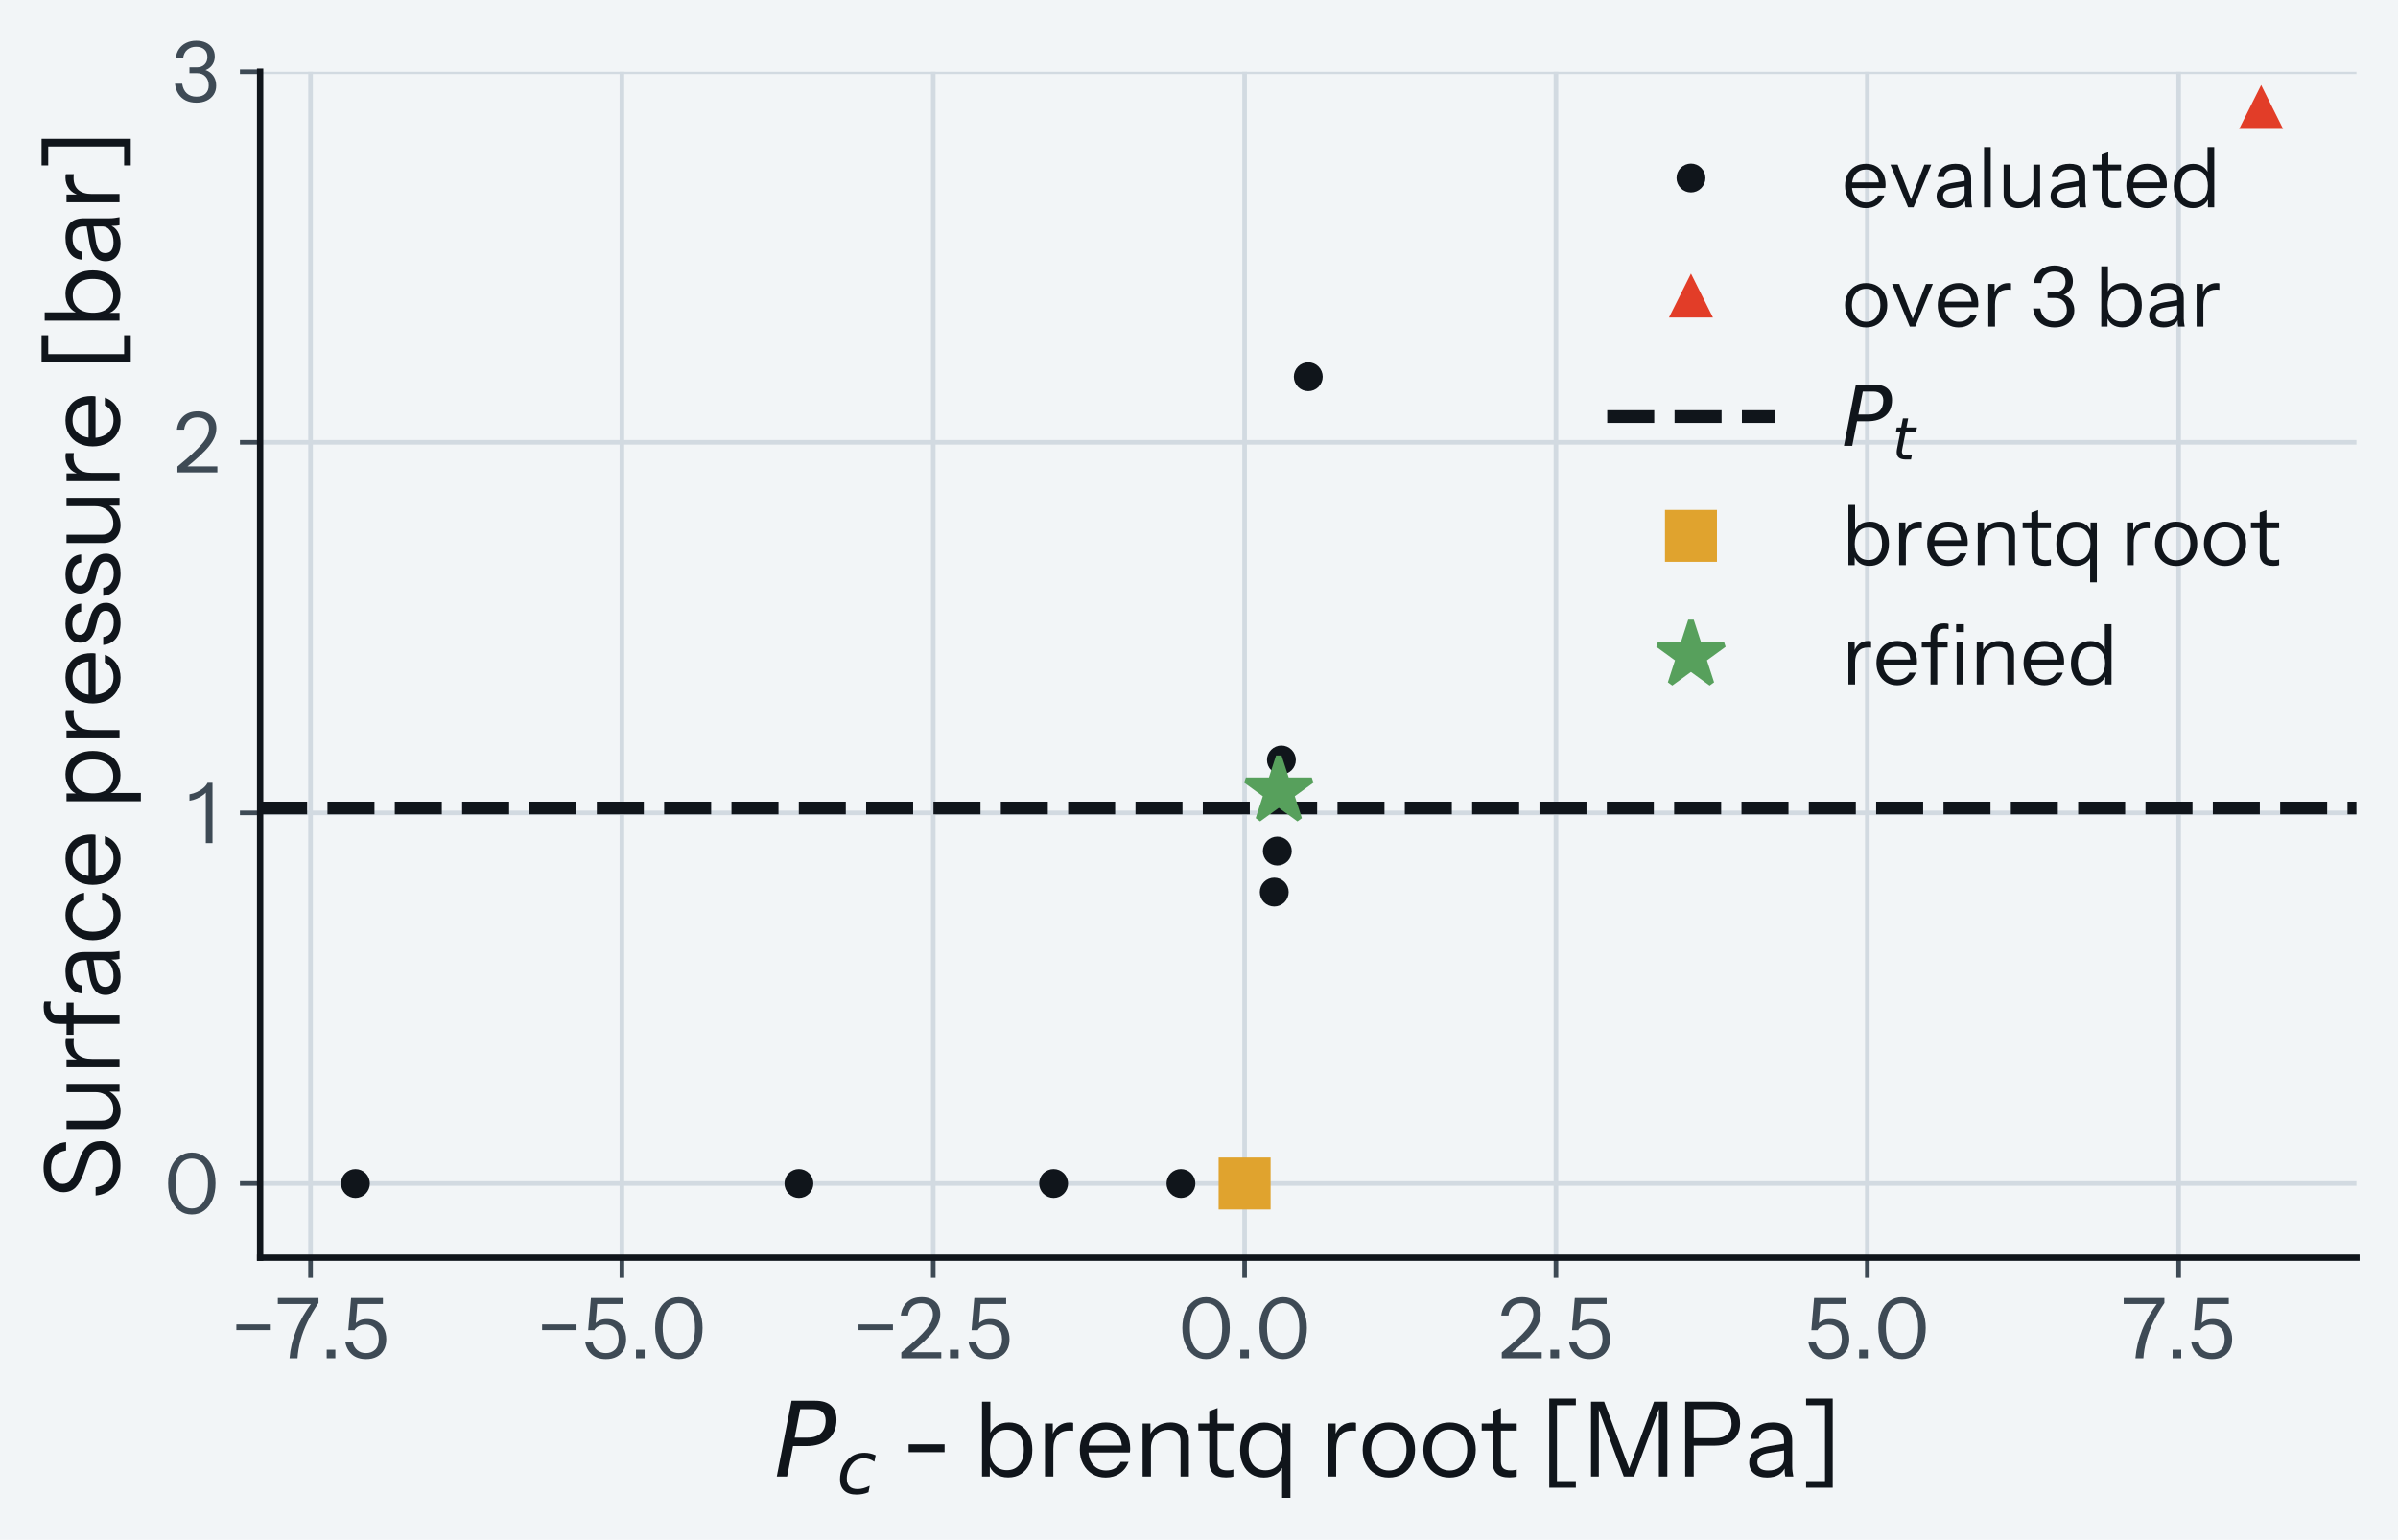
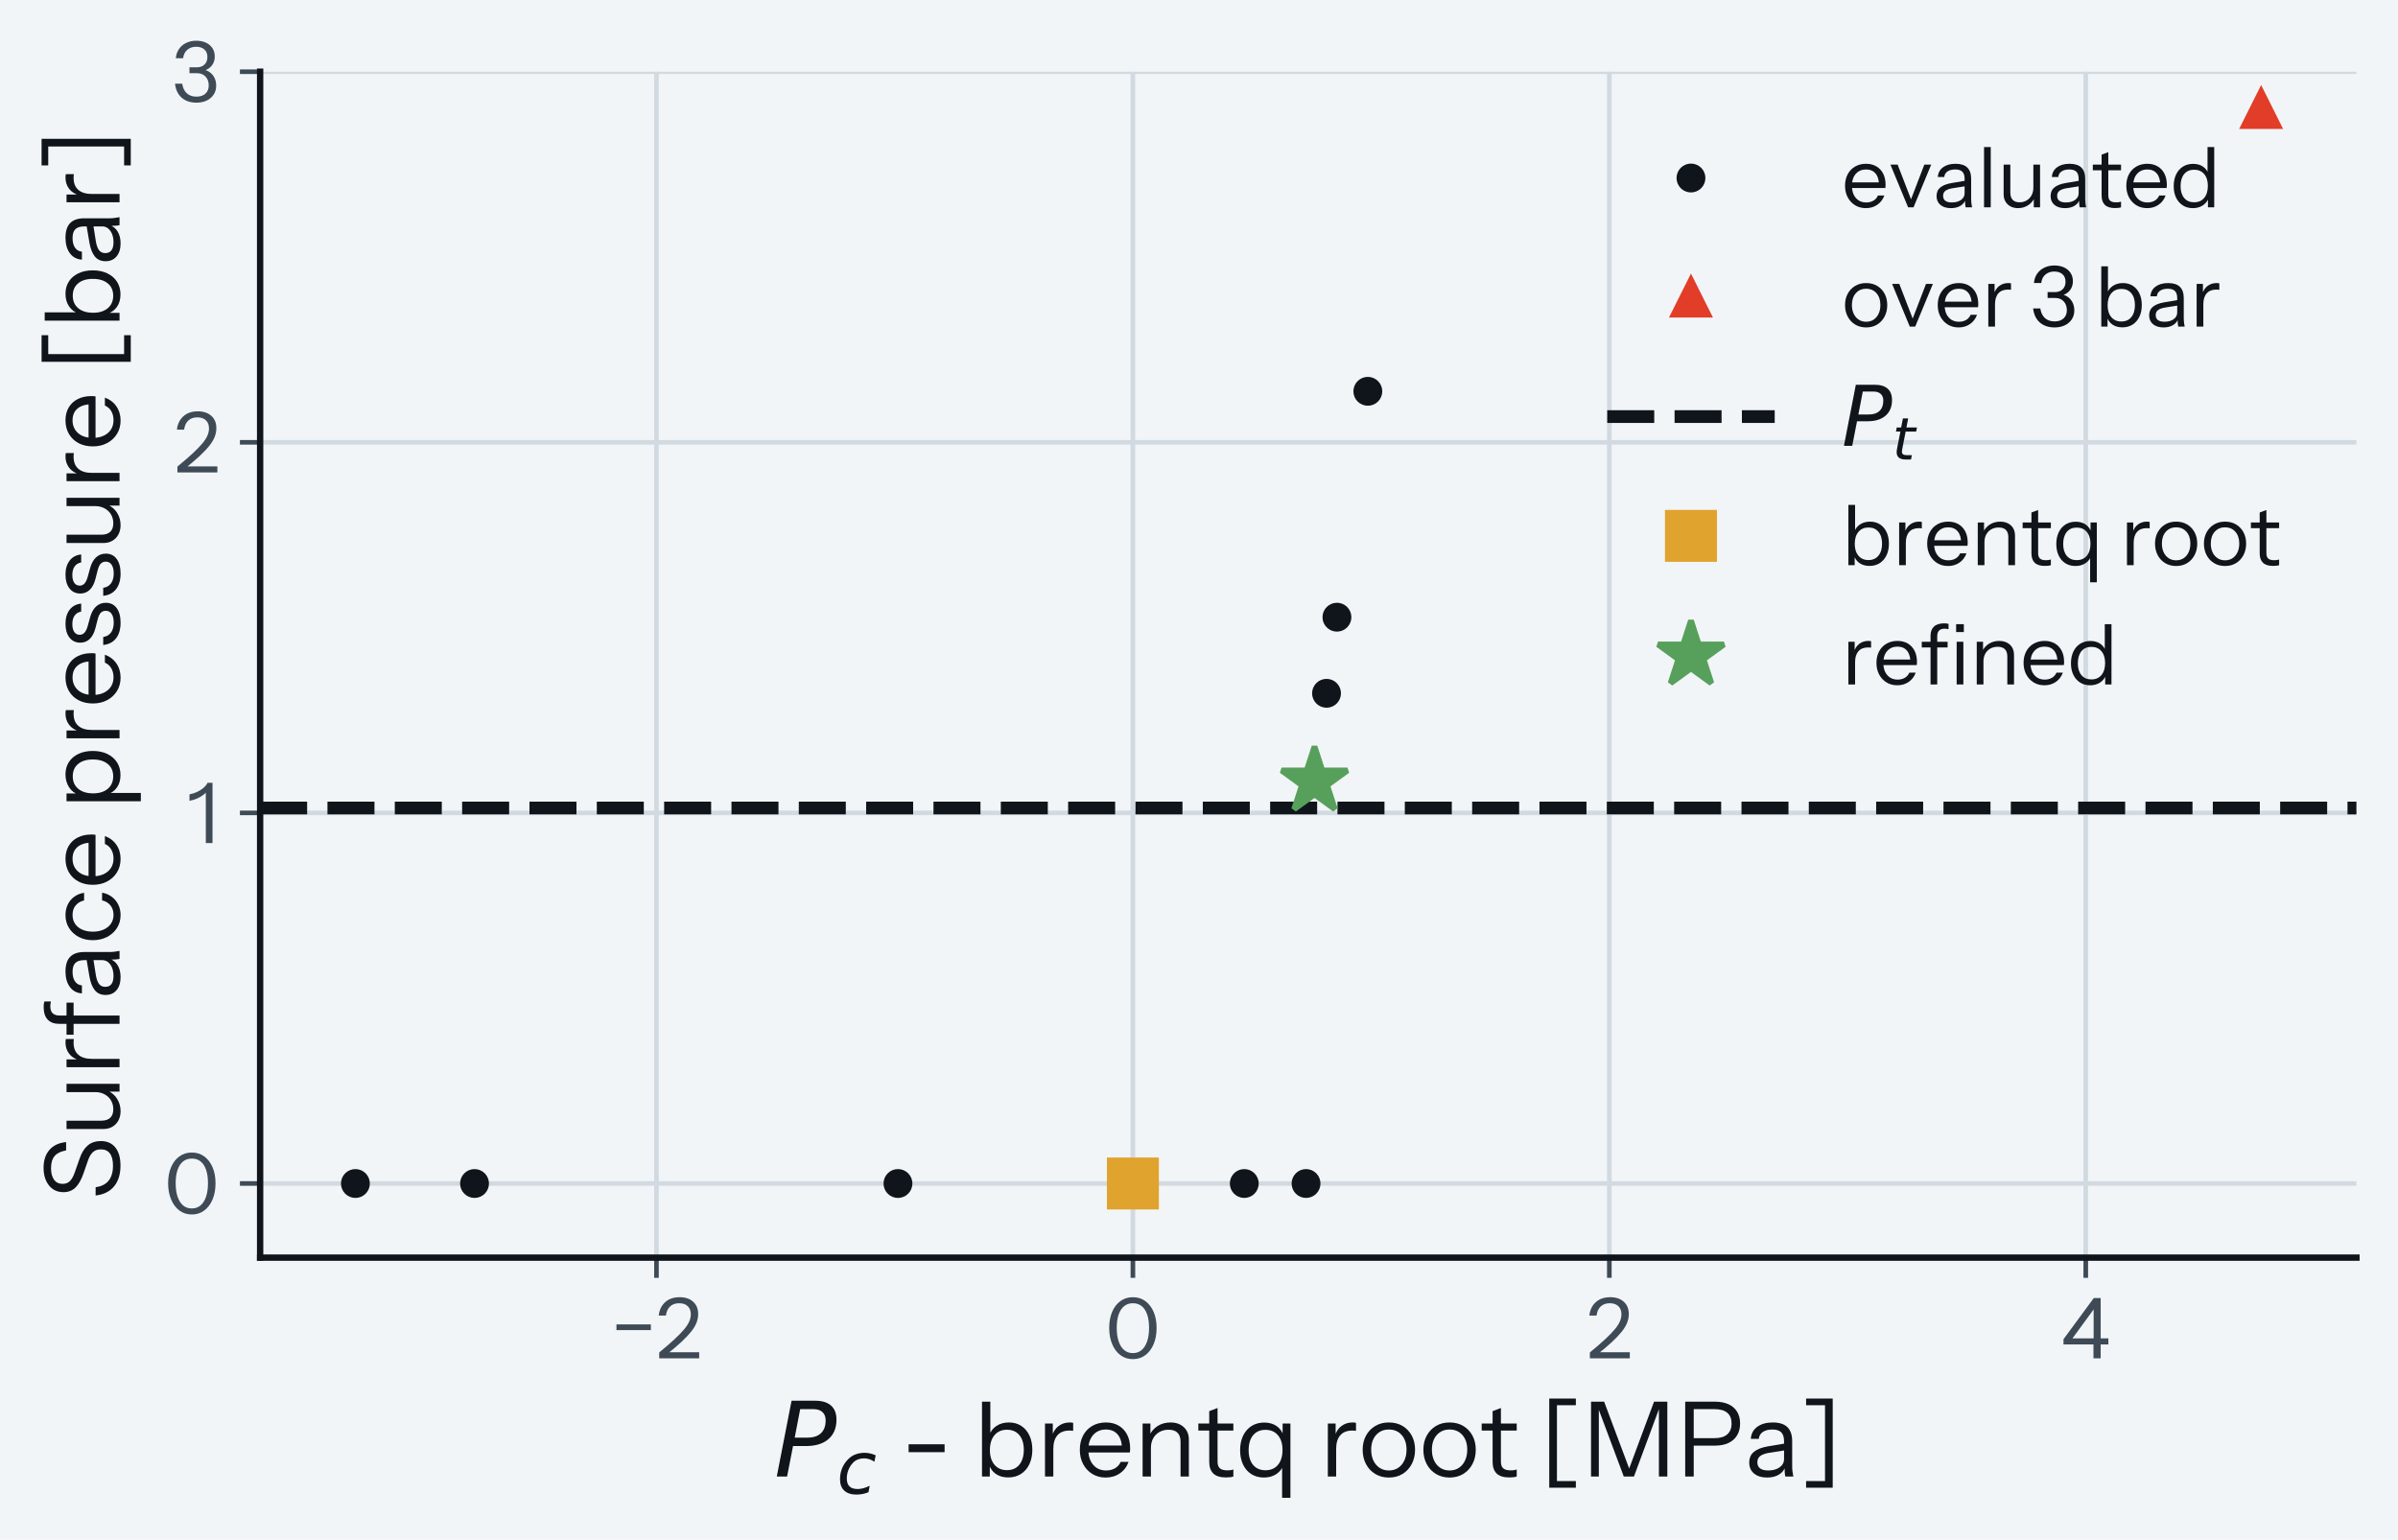
<svg xmlns="http://www.w3.org/2000/svg" xmlns:xlink="http://www.w3.org/1999/xlink" width="415.253pt" height="266.738pt" viewBox="0 0 415.253 266.738" version="1.1">
  <defs>
    <style type="text/css">*{stroke-linejoin: round; stroke-linecap: butt}</style>
  </defs>
  <g id="figure_1">
    <g id="patch_1">
      <path d="M 0 266.738  L 415.253 266.738  L 415.253 0  L 0 0  z " style="fill: #f2f5f7" />
    </g>
    <g id="axes_1">
      <g id="patch_2">
        <path d="M 45.046 217.845  L 408.053 217.845  L 408.053 12.42  L 45.046 12.42  z " style="fill: #f2f5f7" />
      </g>
      <g id="matplotlib.axis_1">
        <g id="xtick_1">
          <g id="line2d_1">
-             <path d="M 53.778 217.845  L 53.778 12.42  " clip-path="url(#pd5d523a319)" style="fill: none; stroke: #d2dae1; stroke-width: 0.8; stroke-linecap: square" />
+             <path d="M 113.678 217.845  L 113.678 12.42  " clip-path="url(#pd5d523a319)" style="fill: none; stroke: #d2dae1; stroke-width: 0.8; stroke-linecap: square" />
          </g>
          <g id="line2d_2">
            <defs>
              <path id="m2a301ba8c9" d="M 0 0  L 0 3.5  " style="stroke: #3e4a55; stroke-width: 0.8" />
            </defs>
            <g>
-               <use xlink:href="#m2a301ba8c9" x="53.778" y="217.845" style="fill: #3e4a55; stroke: #3e4a55; stroke-width: 0.8" />
+               <use xlink:href="#m2a301ba8c9" x="113.678" y="217.845" style="fill: #3e4a55; stroke: #3e4a55; stroke-width: 0.8" />
            </g>
          </g>
          <g id="text_1">
-             <g style="fill: #3e4a55" transform="translate(40.06066 235.2855) scale(0.145 -0.145)">
+             <g style="fill: #3e4a55" transform="translate(105.8777 235.2855) scale(0.145 -0.145)">
              <defs>
                <path id="InstrumentSans-Regular-2212" d="M 384 2157  L 384 2592  L 3014 2592  L 3014 2157  L 384 2157  z " transform="scale(0.015625)" />
-                 <path id="InstrumentSans-Regular-37" d="M 1050 0  Q 1139 1088 1558 2153  Q 1978 3219 2816 4333  L 2848 4147  L 154 4147  L 154 4608  L 3264 4608  L 3264 4224  Q 2752 3475 2416 2777  Q 2080 2080 1894 1398  Q 1709 717 1658 0  L 1050 0  z " transform="scale(0.015625)" />
-                 <path id="InstrumentSans-Regular-2e" d="M 486 0  L 486 659  L 1146 659  L 1146 0  L 486 0  z " transform="scale(0.015625)" />
-                 <path id="InstrumentSans-Regular-35" d="M 1869 -64  Q 1184 -64 774 304  Q 365 672 275 1261  L 838 1261  Q 922 845 1194 621  Q 1466 397 1856 397  Q 2266 397 2550 653  Q 2835 909 2835 1466  Q 2835 2022 2550 2300  Q 2266 2579 1830 2579  Q 1517 2579 1286 2451  Q 1056 2323 979 2150  L 506 2150  L 717 4608  L 3149 4608  L 3149 4147  L 1030 4147  L 1210 4339  L 1062 2483  L 941 2528  Q 1056 2720 1312 2861  Q 1568 3002 1939 3002  Q 2368 3002 2697 2816  Q 3027 2630 3216 2288  Q 3405 1946 3405 1466  Q 3405 986 3216 643  Q 3027 301 2684 118  Q 2342 -64 1869 -64  z " transform="scale(0.015625)" />
+                 <path id="InstrumentSans-Regular-32" d="M 256 0  L 256 448  Q 947 1018 1411 1446  Q 1875 1875 2153 2208  Q 2432 2541 2550 2819  Q 2669 3098 2669 3366  Q 2669 3763 2432 3987  Q 2195 4211 1779 4211  Q 1350 4211 1088 3968  Q 826 3725 768 3270  L 218 3270  Q 282 3898 701 4285  Q 1120 4672 1818 4672  Q 2464 4672 2848 4326  Q 3232 3981 3232 3379  Q 3232 3053 3107 2726  Q 2982 2400 2697 2041  Q 2413 1683 1949 1251  Q 1485 819 800 275  L 678 461  L 3309 461  L 3309 0  L 256 0  z " transform="scale(0.015625)" />
              </defs>
              <use xlink:href="#InstrumentSans-Regular-2212" />
-               <use xlink:href="#InstrumentSans-Regular-37" transform="translate(53.09999 0)" />
-               <use xlink:href="#InstrumentSans-Regular-2e" transform="translate(106.3 0)" />
-               <use xlink:href="#InstrumentSans-Regular-35" transform="translate(131.8 0)" />
+               <use xlink:href="#InstrumentSans-Regular-32" transform="translate(53.09999 0)" />
            </g>
          </g>
        </g>
        <g id="xtick_2">
          <g id="line2d_3">
-             <path d="M 107.693 217.845  L 107.693 12.42  " clip-path="url(#pd5d523a319)" style="fill: none; stroke: #d2dae1; stroke-width: 0.8; stroke-linecap: square" />
+             <path d="M 196.18 217.845  L 196.18 12.42  " clip-path="url(#pd5d523a319)" style="fill: none; stroke: #d2dae1; stroke-width: 0.8; stroke-linecap: square" />
          </g>
          <g id="line2d_4">
            <g>
-               <use xlink:href="#m2a301ba8c9" x="107.693" y="217.845" style="fill: #3e4a55; stroke: #3e4a55; stroke-width: 0.8" />
+               <use xlink:href="#m2a301ba8c9" x="196.18" y="217.845" style="fill: #3e4a55; stroke: #3e4a55; stroke-width: 0.8" />
            </g>
          </g>
          <g id="text_2">
-             <g style="fill: #3e4a55" transform="translate(93.00536 235.2855) scale(0.145 -0.145)">
+             <g style="fill: #3e4a55" transform="translate(191.3518 235.2855) scale(0.145 -0.145)">
              <defs>
                <path id="InstrumentSans-Regular-30" d="M 2131 -64  Q 1587 -64 1180 240  Q 774 544 547 1085  Q 320 1626 320 2323  Q 320 3021 544 3549  Q 768 4077 1177 4374  Q 1587 4672 2131 4672  Q 2675 4672 3081 4374  Q 3488 4077 3715 3549  Q 3942 3021 3942 2323  Q 3942 1619 3715 1081  Q 3488 544 3081 240  Q 2675 -64 2131 -64  z M 2131 397  Q 2522 397 2797 630  Q 3072 864 3219 1296  Q 3366 1728 3366 2330  Q 3366 2925 3222 3347  Q 3078 3770 2803 3990  Q 2528 4211 2131 4211  Q 1734 4211 1459 3987  Q 1184 3763 1040 3344  Q 896 2925 896 2330  Q 896 1728 1043 1293  Q 1190 858 1465 627  Q 1741 397 2131 397  z " transform="scale(0.015625)" />
              </defs>
-               <use xlink:href="#InstrumentSans-Regular-2212" />
-               <use xlink:href="#InstrumentSans-Regular-35" transform="translate(53.09999 0)" />
-               <use xlink:href="#InstrumentSans-Regular-2e" transform="translate(110.5 0)" />
-               <use xlink:href="#InstrumentSans-Regular-30" transform="translate(136 0)" />
+               <use xlink:href="#InstrumentSans-Regular-30" />
            </g>
          </g>
        </g>
        <g id="xtick_3">
          <g id="line2d_5">
-             <path d="M 161.609 217.845  L 161.609 12.42  " clip-path="url(#pd5d523a319)" style="fill: none; stroke: #d2dae1; stroke-width: 0.8; stroke-linecap: square" />
+             <path d="M 278.682 217.845  L 278.682 12.42  " clip-path="url(#pd5d523a319)" style="fill: none; stroke: #d2dae1; stroke-width: 0.8; stroke-linecap: square" />
          </g>
          <g id="line2d_6">
            <g>
-               <use xlink:href="#m2a301ba8c9" x="161.609" y="217.845" style="fill: #3e4a55; stroke: #3e4a55; stroke-width: 0.8" />
+               <use xlink:href="#m2a301ba8c9" x="278.682" y="217.845" style="fill: #3e4a55; stroke: #3e4a55; stroke-width: 0.8" />
            </g>
          </g>
          <g id="text_3">
-             <g style="fill: #3e4a55" transform="translate(147.7977 235.2855) scale(0.145 -0.145)">
-               <defs>
-                 <path id="InstrumentSans-Regular-32" d="M 256 0  L 256 448  Q 947 1018 1411 1446  Q 1875 1875 2153 2208  Q 2432 2541 2550 2819  Q 2669 3098 2669 3366  Q 2669 3763 2432 3987  Q 2195 4211 1779 4211  Q 1350 4211 1088 3968  Q 826 3725 768 3270  L 218 3270  Q 282 3898 701 4285  Q 1120 4672 1818 4672  Q 2464 4672 2848 4326  Q 3232 3981 3232 3379  Q 3232 3053 3107 2726  Q 2982 2400 2697 2041  Q 2413 1683 1949 1251  Q 1485 819 800 275  L 678 461  L 3309 461  L 3309 0  L 256 0  z " transform="scale(0.015625)" />
-               </defs>
-               <use xlink:href="#InstrumentSans-Regular-2212" />
-               <use xlink:href="#InstrumentSans-Regular-32" transform="translate(53.09999 0)" />
-               <use xlink:href="#InstrumentSans-Regular-2e" transform="translate(107.6 0)" />
-               <use xlink:href="#InstrumentSans-Regular-35" transform="translate(133.1 0)" />
+             <g style="fill: #3e4a55" transform="translate(274.7303 235.2855) scale(0.145 -0.145)">
+               <use xlink:href="#InstrumentSans-Regular-32" />
            </g>
          </g>
        </g>
        <g id="xtick_4">
          <g id="line2d_7">
-             <path d="M 215.524 217.845  L 215.524 12.42  " clip-path="url(#pd5d523a319)" style="fill: none; stroke: #d2dae1; stroke-width: 0.8; stroke-linecap: square" />
+             <path d="M 361.183 217.845  L 361.183 12.42  " clip-path="url(#pd5d523a319)" style="fill: none; stroke: #d2dae1; stroke-width: 0.8; stroke-linecap: square" />
          </g>
          <g id="line2d_8">
            <g>
-               <use xlink:href="#m2a301ba8c9" x="215.524" y="217.845" style="fill: #3e4a55; stroke: #3e4a55; stroke-width: 0.8" />
+               <use xlink:href="#m2a301ba8c9" x="361.183" y="217.845" style="fill: #3e4a55; stroke: #3e4a55; stroke-width: 0.8" />
            </g>
          </g>
          <g id="text_4">
-             <g style="fill: #3e4a55" transform="translate(204.0196 235.2855) scale(0.145 -0.145)">
-               <use xlink:href="#InstrumentSans-Regular-30" />
-               <use xlink:href="#InstrumentSans-Regular-2e" transform="translate(66.59999 0)" />
-               <use xlink:href="#InstrumentSans-Regular-30" transform="translate(92.09998 0)" />
-             </g>
-           </g>
-         </g>
-         <g id="xtick_5">
-           <g id="line2d_9">
-             <path d="M 269.44 217.845  L 269.44 12.42  " clip-path="url(#pd5d523a319)" style="fill: none; stroke: #d2dae1; stroke-width: 0.8; stroke-linecap: square" />
-           </g>
-           <g id="line2d_10">
-             <g>
-               <use xlink:href="#m2a301ba8c9" x="269.44" y="217.845" style="fill: #3e4a55; stroke: #3e4a55; stroke-width: 0.8" />
-             </g>
-           </g>
-           <g id="text_5">
-             <g style="fill: #3e4a55" transform="translate(259.478 235.2855) scale(0.145 -0.145)">
-               <use xlink:href="#InstrumentSans-Regular-32" />
-               <use xlink:href="#InstrumentSans-Regular-2e" transform="translate(54.49999 0)" />
-               <use xlink:href="#InstrumentSans-Regular-35" transform="translate(79.99997 0)" />
-             </g>
-           </g>
-         </g>
-         <g id="xtick_6">
-           <g id="line2d_11">
-             <path d="M 323.355 217.845  L 323.355 12.42  " clip-path="url(#pd5d523a319)" style="fill: none; stroke: #d2dae1; stroke-width: 0.8; stroke-linecap: square" />
-           </g>
-           <g id="line2d_12">
-             <g>
-               <use xlink:href="#m2a301ba8c9" x="323.355" y="217.845" style="fill: #3e4a55; stroke: #3e4a55; stroke-width: 0.8" />
-             </g>
-           </g>
-           <g id="text_6">
-             <g style="fill: #3e4a55" transform="translate(312.5167 235.2855) scale(0.145 -0.145)">
-               <use xlink:href="#InstrumentSans-Regular-35" />
-               <use xlink:href="#InstrumentSans-Regular-2e" transform="translate(57.39999 0)" />
-               <use xlink:href="#InstrumentSans-Regular-30" transform="translate(82.89998 0)" />
-             </g>
-           </g>
-         </g>
-         <g id="xtick_7">
-           <g id="line2d_13">
-             <path d="M 377.271 217.845  L 377.271 12.42  " clip-path="url(#pd5d523a319)" style="fill: none; stroke: #d2dae1; stroke-width: 0.8; stroke-linecap: square" />
-           </g>
-           <g id="line2d_14">
-             <g>
-               <use xlink:href="#m2a301ba8c9" x="377.271" y="217.845" style="fill: #3e4a55; stroke: #3e4a55; stroke-width: 0.8" />
-             </g>
-           </g>
-           <g id="text_7">
-             <g style="fill: #3e4a55" transform="translate(367.403 235.2855) scale(0.145 -0.145)">
-               <use xlink:href="#InstrumentSans-Regular-37" />
-               <use xlink:href="#InstrumentSans-Regular-2e" transform="translate(53.2 0)" />
-               <use xlink:href="#InstrumentSans-Regular-35" transform="translate(78.69998 0)" />
-             </g>
-           </g>
-         </g>
-         <g id="text_8">
+             <g style="fill: #3e4a55" transform="translate(356.8332 235.2855) scale(0.145 -0.145)">
+               <defs>
+                 <path id="InstrumentSans-Regular-34" d="M 2509 0  L 2509 1216  L 2522 1344  L 2522 3974  L 2694 3974  L 749 1312  L 576 1523  L 3648 1523  L 3648 1062  L 218 1062  L 218 1459  L 2534 4608  L 3059 4608  L 3059 0  L 2509 0  z " transform="scale(0.015625)" />
+               </defs>
+               <use xlink:href="#InstrumentSans-Regular-34" />
+             </g>
+           </g>
+         </g>
+         <g id="text_5">
          <g style="fill: #10151b" transform="translate(134.0297 255.758) scale(0.18 -0.18)">
            <defs>
              <path id="DejaVuSans-Oblique-50" d="M 1081 4666  L 2541 4666  Q 3178 4666 3512 4369  Q 3847 4072 3847 3500  Q 3847 2731 3353 2303  Q 2859 1875 1966 1875  L 1172 1875  L 806 0  L 172 0  L 1081 4666  z M 1613 4147  L 1275 2394  L 2069 2394  Q 2606 2394 2893 2669  Q 3181 2944 3181 3456  Q 3181 3784 2986 3965  Q 2791 4147 2438 4147  L 1613 4147  z " transform="scale(0.015625)" />
              <path id="DejaVuSans-Oblique-63" d="M 3431 3366  L 3316 2797  Q 3109 2947 2876 3022  Q 2644 3097 2394 3097  Q 2119 3097 1870 3000  Q 1622 2903 1453 2725  Q 1184 2453 1037 2087  Q 891 1722 891 1331  Q 891 859 1127 628  Q 1363 397 1844 397  Q 2081 397 2348 469  Q 2616 541 2906 684  L 2797 116  Q 2547 13 2283 -39  Q 2019 -91 1741 -91  Q 1044 -91 669 257  Q 294 606 294 1253  Q 294 1797 489 2255  Q 684 2713 1069 3078  Q 1331 3328 1684 3456  Q 2038 3584 2456 3584  Q 2700 3584 2940 3529  Q 3181 3475 3431 3366  z " transform="scale(0.015625)" />
              <path id="InstrumentSans-Regular-20" transform="scale(0.015625)" />
              <path id="InstrumentSans-Regular-2d" d="M 512 1498  L 512 1984  L 2726 1984  L 2726 1498  L 512 1498  z " transform="scale(0.015625)" />
              <path id="InstrumentSans-Regular-62" d="M 2125 -58  Q 1664 -58 1350 166  Q 1037 390 922 800  L 992 813  L 992 0  L 512 0  L 512 4608  L 1024 4608  L 1024 2502  L 954 2522  Q 1075 2899 1398 3113  Q 1722 3328 2170 3328  Q 2605 3328 2928 3117  Q 3251 2906 3430 2528  Q 3610 2150 3610 1645  Q 3610 1133 3424 749  Q 3238 365 2905 153  Q 2573 -58 2125 -58  z M 2048 390  Q 2534 390 2809 726  Q 3085 1062 3085 1645  Q 3085 2221 2809 2550  Q 2534 2880 2048 2880  Q 1562 2880 1280 2544  Q 998 2208 998 1626  Q 998 1056 1280 723  Q 1562 390 2048 390  z " transform="scale(0.015625)" />
              <path id="InstrumentSans-Regular-72" d="M 512 0  L 512 3264  L 992 3264  L 992 2432  L 1024 2432  L 1024 0  L 512 0  z M 1024 1702  L 941 2477  Q 1056 2893 1350 3110  Q 1645 3328 2029 3328  Q 2189 3328 2246 3302  L 2246 2810  Q 2214 2822 2156 2825  Q 2099 2829 2016 2829  Q 1530 2829 1277 2537  Q 1024 2246 1024 1702  z " transform="scale(0.015625)" />
              <path id="InstrumentSans-Regular-65" d="M 1850 -64  Q 1382 -64 1024 157  Q 666 378 461 762  Q 256 1146 256 1645  Q 256 2144 457 2525  Q 659 2906 1024 3117  Q 1389 3328 1862 3328  Q 2317 3328 2653 3129  Q 2989 2931 3171 2572  Q 3354 2214 3354 1728  Q 3354 1664 3350 1606  Q 3347 1549 3334 1478  L 640 1478  L 640 1907  L 3021 1907  L 2854 1670  Q 2854 2259 2595 2576  Q 2336 2893 1862 2893  Q 1376 2893 1078 2557  Q 781 2221 781 1651  Q 781 1069 1078 720  Q 1376 371 1875 371  Q 2189 371 2425 508  Q 2662 646 2771 902  L 3258 902  Q 3098 454 2723 195  Q 2349 -64 1850 -64  z " transform="scale(0.015625)" />
              <path id="InstrumentSans-Regular-6e" d="M 512 0  L 512 3264  L 992 3264  L 992 2496  L 1024 2496  L 1024 0  L 512 0  z M 2848 0  L 2848 2138  Q 2848 2509 2662 2694  Q 2477 2880 2112 2880  Q 1792 2880 1545 2739  Q 1299 2598 1161 2348  Q 1024 2099 1024 1766  L 941 2541  Q 1107 2906 1449 3117  Q 1792 3328 2227 3328  Q 2739 3328 3049 3037  Q 3360 2746 3360 2272  L 3360 0  L 2848 0  z " transform="scale(0.015625)" />
              <path id="InstrumentSans-Regular-74" d="M 1818 -58  Q 1274 -58 1027 188  Q 781 435 781 902  L 781 4026  L 1293 4218  L 1293 909  Q 1293 634 1433 506  Q 1574 378 1894 378  Q 2022 378 2115 394  Q 2208 410 2266 435  L 2266 0  Q 2202 -26 2083 -42  Q 1965 -58 1818 -58  z M 109 2829  L 109 3264  L 2266 3264  L 2266 2829  L 109 2829  z " transform="scale(0.015625)" />
              <path id="InstrumentSans-Regular-71" d="M 2854 -1312  L 2854 762  L 2950 742  Q 2829 371 2505 153  Q 2182 -64 1734 -64  Q 1293 -64 963 144  Q 634 352 451 733  Q 269 1114 269 1619  Q 269 2131 454 2515  Q 640 2899 973 3110  Q 1306 3322 1754 3322  Q 2214 3322 2528 3098  Q 2842 2874 2957 2464  L 2886 2451  L 2886 3264  L 3366 3264  L 3366 -1312  L 2854 -1312  z M 1830 384  Q 2323 384 2601 720  Q 2880 1056 2880 1638  Q 2880 2208 2598 2541  Q 2317 2874 1830 2874  Q 1344 2874 1069 2541  Q 794 2208 794 1619  Q 794 1043 1069 713  Q 1344 384 1830 384  z " transform="scale(0.015625)" />
              <path id="InstrumentSans-Regular-6f" d="M 1869 -64  Q 1389 -64 1024 160  Q 659 384 457 771  Q 256 1158 256 1645  Q 256 2138 461 2515  Q 666 2893 1027 3110  Q 1389 3328 1869 3328  Q 2355 3328 2716 3110  Q 3078 2893 3280 2515  Q 3482 2138 3482 1645  Q 3482 1158 3280 771  Q 3078 384 2716 160  Q 2355 -64 1869 -64  z M 1869 371  Q 2202 371 2445 534  Q 2688 698 2822 986  Q 2957 1274 2957 1651  Q 2957 2214 2659 2553  Q 2362 2893 1869 2893  Q 1382 2893 1081 2553  Q 781 2214 781 1651  Q 781 1274 915 986  Q 1050 698 1296 534  Q 1542 371 1869 371  z " transform="scale(0.015625)" />
              <path id="InstrumentSans-Regular-5b" d="M 576 -691  L 576 4800  L 2214 4800  L 2214 4390  L 1050 4390  L 1050 -282  L 2214 -282  L 2214 -691  L 576 -691  z " transform="scale(0.015625)" />
              <path id="InstrumentSans-Regular-4d" d="M 550 0  L 550 4608  L 1357 4608  L 3021 166  L 2778 166  L 4429 4608  L 5248 4608  L 5248 0  L 4730 0  L 4730 4333  L 4800 4333  L 3194 0  L 2566 0  L 960 4294  L 1030 4294  L 1030 0  L 550 0  z " transform="scale(0.015625)" />
              <path id="InstrumentSans-Regular-50" d="M 550 0  L 550 4608  L 2381 4608  Q 2874 4608 3219 4448  Q 3565 4288 3747 3987  Q 3930 3686 3930 3264  Q 3930 2842 3747 2538  Q 3565 2234 3219 2067  Q 2874 1901 2381 1901  L 934 1901  L 934 2362  L 2362 2362  Q 2874 2362 3139 2595  Q 3405 2829 3405 3264  Q 3405 3699 3142 3923  Q 2880 4147 2362 4147  L 1075 4147  L 1075 0  L 550 0  z " transform="scale(0.015625)" />
              <path id="InstrumentSans-Regular-61" d="M 2515 0  Q 2490 109 2480 249  Q 2470 390 2470 608  L 2438 608  L 2438 2170  Q 2438 2541 2268 2717  Q 2099 2893 1722 2893  Q 1350 2893 1129 2742  Q 909 2592 883 2317  L 390 2317  Q 422 2790 787 3059  Q 1152 3328 1741 3328  Q 2349 3328 2643 3040  Q 2938 2752 2938 2176  L 2938 608  Q 2938 467 2957 316  Q 2976 166 3008 0  L 2515 0  z M 1395 -64  Q 890 -64 592 182  Q 294 429 294 858  Q 294 1286 588 1523  Q 883 1760 1446 1856  L 2586 2048  L 2586 1626  L 1523 1459  Q 1165 1402 979 1267  Q 794 1133 794 877  Q 794 627 963 499  Q 1133 371 1466 371  Q 1894 371 2166 566  Q 2438 762 2438 1075  L 2522 621  Q 2419 294 2121 115  Q 1824 -64 1395 -64  z " transform="scale(0.015625)" />
              <path id="InstrumentSans-Regular-5d" d="M 2022 4800  L 2022 -691  L 384 -691  L 384 -282  L 1549 -282  L 1549 4390  L 384 4390  L 384 4800  L 2022 4800  z " transform="scale(0.015625)" />
            </defs>
            <use xlink:href="#DejaVuSans-Oblique-50" />
            <use xlink:href="#DejaVuSans-Oblique-63" transform="translate(60.30273 -16.40625) scale(0.7)" />
            <use xlink:href="#InstrumentSans-Regular-20" transform="translate(101.5234 0)" />
            <use xlink:href="#InstrumentSans-Regular-2d" transform="translate(121.5234 0)" />
            <use xlink:href="#InstrumentSans-Regular-20" transform="translate(172.1234 0)" />
            <use xlink:href="#InstrumentSans-Regular-62" transform="translate(192.1234 0)" />
            <use xlink:href="#InstrumentSans-Regular-72" transform="translate(252.7234 0)" />
            <use xlink:href="#InstrumentSans-Regular-65" transform="translate(290.2234 0)" />
            <use xlink:href="#InstrumentSans-Regular-6e" transform="translate(346.6234 0)" />
            <use xlink:href="#InstrumentSans-Regular-74" transform="translate(406.5234 0)" />
            <use xlink:href="#InstrumentSans-Regular-71" transform="translate(444.2234 0)" />
            <use xlink:href="#InstrumentSans-Regular-20" transform="translate(504.8233 0)" />
            <use xlink:href="#InstrumentSans-Regular-72" transform="translate(524.8233 0)" />
            <use xlink:href="#InstrumentSans-Regular-6f" transform="translate(562.3233 0)" />
            <use xlink:href="#InstrumentSans-Regular-6f" transform="translate(620.7233 0)" />
            <use xlink:href="#InstrumentSans-Regular-74" transform="translate(679.1233 0)" />
            <use xlink:href="#InstrumentSans-Regular-20" transform="translate(716.8233 0)" />
            <use xlink:href="#InstrumentSans-Regular-5b" transform="translate(736.8233 0)" />
            <use xlink:href="#InstrumentSans-Regular-4d" transform="translate(777.4233 0)" />
            <use xlink:href="#InstrumentSans-Regular-50" transform="translate(868.0233 0)" />
            <use xlink:href="#InstrumentSans-Regular-61" transform="translate(933.6233 0)" />
            <use xlink:href="#InstrumentSans-Regular-5d" transform="translate(986.9232 0)" />
          </g>
        </g>
      </g>
      <g id="matplotlib.axis_2">
        <g id="ytick_1">
-           <g id="line2d_15">
+           <g id="line2d_9">
            <path d="M 45.046 205.006  L 408.053 205.006  " clip-path="url(#pd5d523a319)" style="fill: none; stroke: #d2dae1; stroke-width: 0.8; stroke-linecap: square" />
          </g>
-           <g id="line2d_16">
+           <g id="line2d_10">
            <defs>
              <path id="me776a80f98" d="M 0 0  L -3.5 0  " style="stroke: #3e4a55; stroke-width: 0.8" />
            </defs>
            <g>
              <use xlink:href="#me776a80f98" x="45.046" y="205.006" style="fill: #3e4a55; stroke: #3e4a55; stroke-width: 0.8" />
            </g>
          </g>
-           <g id="text_9">
+           <g id="text_6">
            <g style="fill: #3e4a55" transform="translate(28.39 210.2264) scale(0.145 -0.145)">
              <use xlink:href="#InstrumentSans-Regular-30" />
            </g>
          </g>
        </g>
        <g id="ytick_2">
-           <g id="line2d_17">
+           <g id="line2d_11">
            <path d="M 45.046 140.811  L 408.053 140.811  " clip-path="url(#pd5d523a319)" style="fill: none; stroke: #d2dae1; stroke-width: 0.8; stroke-linecap: square" />
          </g>
-           <g id="line2d_18">
+           <g id="line2d_12">
            <g>
              <use xlink:href="#me776a80f98" x="45.046" y="140.811" style="fill: #3e4a55; stroke: #3e4a55; stroke-width: 0.8" />
            </g>
          </g>
-           <g id="text_10">
+           <g id="text_7">
            <g style="fill: #3e4a55" transform="translate(32.3775 146.0309) scale(0.145 -0.145)">
              <defs>
                <path id="InstrumentSans-Regular-31" d="M 1440 0  L 1440 4083  L 1574 4051  Q 1498 3878 1280 3705  Q 1062 3533 777 3405  Q 493 3277 192 3232  L 192 3725  Q 493 3776 768 3904  Q 1043 4032 1257 4214  Q 1472 4397 1574 4608  L 1952 4608  L 1952 0  L 1440 0  z " transform="scale(0.015625)" />
              </defs>
              <use xlink:href="#InstrumentSans-Regular-31" />
            </g>
          </g>
        </g>
        <g id="ytick_3">
-           <g id="line2d_19">
+           <g id="line2d_13">
            <path d="M 45.046 76.615  L 408.053 76.615  " clip-path="url(#pd5d523a319)" style="fill: none; stroke: #d2dae1; stroke-width: 0.8; stroke-linecap: square" />
          </g>
-           <g id="line2d_20">
+           <g id="line2d_14">
            <g>
              <use xlink:href="#me776a80f98" x="45.046" y="76.615" style="fill: #3e4a55; stroke: #3e4a55; stroke-width: 0.8" />
            </g>
          </g>
-           <g id="text_11">
+           <g id="text_8">
            <g style="fill: #3e4a55" transform="translate(30.14359 81.83545) scale(0.145 -0.145)">
              <use xlink:href="#InstrumentSans-Regular-32" />
            </g>
          </g>
        </g>
        <g id="ytick_4">
-           <g id="line2d_21">
+           <g id="line2d_15">
            <path d="M 45.046 12.42  L 408.053 12.42  " clip-path="url(#pd5d523a319)" style="fill: none; stroke: #d2dae1; stroke-width: 0.8; stroke-linecap: square" />
          </g>
-           <g id="line2d_22">
+           <g id="line2d_16">
            <g>
              <use xlink:href="#me776a80f98" x="45.046" y="12.42" style="fill: #3e4a55; stroke: #3e4a55; stroke-width: 0.8" />
            </g>
          </g>
-           <g id="text_12">
+           <g id="text_9">
            <g style="fill: #3e4a55" transform="translate(29.72219 17.64) scale(0.145 -0.145)">
              <defs>
                <path id="InstrumentSans-Regular-33" d="M 1894 -64  Q 1434 -64 1085 105  Q 736 275 521 601  Q 307 928 256 1389  L 806 1389  Q 877 909 1158 653  Q 1440 397 1901 397  Q 2336 397 2585 627  Q 2835 858 2835 1254  Q 2835 1670 2592 1929  Q 2349 2189 1939 2189  L 1363 2189  L 1363 2637  L 1920 2637  Q 2291 2637 2512 2851  Q 2733 3066 2733 3424  Q 2733 3802 2499 4006  Q 2266 4211 1869 4211  Q 1478 4211 1203 3984  Q 928 3757 877 3334  L 320 3334  Q 358 3744 563 4041  Q 768 4339 1110 4505  Q 1453 4672 1882 4672  Q 2298 4672 2618 4525  Q 2938 4378 3117 4106  Q 3296 3834 3296 3469  Q 3296 3142 3149 2892  Q 3002 2643 2749 2502  Q 2496 2362 2170 2362  L 2131 2496  Q 2522 2496 2806 2333  Q 3091 2170 3248 1888  Q 3405 1606 3405 1235  Q 3405 851 3213 556  Q 3021 262 2681 99  Q 2342 -64 1894 -64  z " transform="scale(0.015625)" />
              </defs>
              <use xlink:href="#InstrumentSans-Regular-33" />
            </g>
          </g>
        </g>
-         <g id="text_13">
+         <g id="text_10">
          <g style="fill: #10151b" transform="translate(20.7 207.8412) rotate(-90) scale(0.18 -0.18)">
            <defs>
              <path id="InstrumentSans-Regular-53" d="M 2112 -58  Q 1306 -58 829 339  Q 352 736 269 1472  L 781 1472  Q 851 941 1184 672  Q 1517 403 2106 403  Q 2605 403 2857 592  Q 3110 781 3110 1146  Q 3110 1459 2937 1644  Q 2765 1830 2400 1952  L 1626 2221  Q 1037 2426 755 2717  Q 474 3008 474 3456  Q 474 3827 659 4099  Q 845 4371 1184 4524  Q 1523 4678 1971 4678  Q 2662 4678 3078 4316  Q 3494 3955 3558 3290  L 3046 3290  Q 2963 3770 2704 3994  Q 2445 4218 1958 4218  Q 1498 4218 1242 4032  Q 986 3846 986 3507  Q 986 3219 1165 3046  Q 1344 2874 1722 2746  L 2547 2458  Q 3085 2272 3353 1955  Q 3622 1638 3622 1152  Q 3622 576 3228 259  Q 2835 -58 2112 -58  z " transform="scale(0.015625)" />
              <path id="InstrumentSans-Regular-75" d="M 1574 -64  Q 1254 -64 1004 67  Q 755 198 614 438  Q 474 678 474 992  L 474 3264  L 986 3264  L 986 1126  Q 986 755 1168 569  Q 1350 384 1690 384  Q 1997 384 2233 525  Q 2470 666 2608 918  Q 2746 1171 2746 1498  L 2829 723  Q 2669 358 2329 147  Q 1990 -64 1574 -64  z M 2778 0  L 2778 768  L 2746 768  L 2746 3264  L 3258 3264  L 3258 0  L 2778 0  z " transform="scale(0.015625)" />
              <path id="InstrumentSans-Regular-66" d="M 781 0  L 781 3725  Q 781 4173 1040 4422  Q 1299 4672 1830 4672  Q 1958 4672 2032 4659  Q 2106 4646 2157 4627  L 2157 4224  Q 2112 4237 2032 4249  Q 1952 4262 1862 4262  Q 1568 4262 1430 4115  Q 1293 3968 1293 3699  L 1293 0  L 781 0  z M 109 2829  L 109 3264  L 2086 3264  L 2086 2829  L 109 2829  z " transform="scale(0.015625)" />
              <path id="InstrumentSans-Regular-63" d="M 1805 -64  Q 1357 -64 1008 157  Q 659 378 457 765  Q 256 1152 256 1645  Q 256 2138 457 2515  Q 659 2893 1008 3110  Q 1357 3328 1798 3328  Q 2163 3328 2454 3187  Q 2746 3046 2934 2787  Q 3123 2528 3174 2182  L 2701 2182  Q 2637 2496 2406 2694  Q 2176 2893 1811 2893  Q 1498 2893 1267 2739  Q 1037 2586 909 2304  Q 781 2022 781 1645  Q 781 1267 909 979  Q 1037 691 1270 531  Q 1504 371 1818 371  Q 2170 371 2406 566  Q 2643 762 2707 1075  L 3181 1075  Q 3123 736 2928 477  Q 2733 218 2445 77  Q 2157 -64 1805 -64  z " transform="scale(0.015625)" />
              <path id="InstrumentSans-Regular-70" d="M 2125 -58  Q 1664 -58 1350 166  Q 1037 390 922 800  L 1024 813  L 1024 -1312  L 512 -1312  L 512 3264  L 992 3264  L 992 2502  L 922 2522  Q 1043 2899 1382 3113  Q 1722 3328 2170 3328  Q 2605 3328 2928 3117  Q 3251 2906 3430 2528  Q 3610 2150 3610 1645  Q 3610 1133 3424 749  Q 3238 365 2905 153  Q 2573 -58 2125 -58  z M 2048 390  Q 2534 390 2809 726  Q 3085 1062 3085 1645  Q 3085 2221 2809 2550  Q 2534 2880 2048 2880  Q 1562 2880 1280 2544  Q 998 2208 998 1626  Q 998 1056 1280 723  Q 1562 390 2048 390  z " transform="scale(0.015625)" />
              <path id="InstrumentSans-Regular-73" d="M 1619 -64  Q 1018 -64 659 214  Q 301 493 250 1005  L 742 1005  Q 787 691 1017 524  Q 1248 358 1632 358  Q 1971 358 2163 486  Q 2355 614 2355 851  Q 2355 1018 2246 1142  Q 2138 1267 1811 1350  L 1286 1485  Q 838 1600 614 1840  Q 390 2080 390 2413  Q 390 2835 704 3081  Q 1018 3328 1555 3328  Q 2086 3328 2419 3072  Q 2752 2816 2797 2362  L 2304 2362  Q 2259 2624 2060 2765  Q 1862 2906 1536 2906  Q 1222 2906 1049 2787  Q 877 2669 877 2451  Q 877 2285 1001 2163  Q 1126 2042 1421 1958  L 1933 1818  Q 2387 1696 2617 1446  Q 2848 1197 2848 845  Q 2848 416 2521 176  Q 2195 -64 1619 -64  z " transform="scale(0.015625)" />
            </defs>
            <use xlink:href="#InstrumentSans-Regular-53" />
            <use xlink:href="#InstrumentSans-Regular-75" transform="translate(60.79999 0)" />
            <use xlink:href="#InstrumentSans-Regular-72" transform="translate(119.7 0)" />
            <use xlink:href="#InstrumentSans-Regular-66" transform="translate(157.2 0)" />
            <use xlink:href="#InstrumentSans-Regular-61" transform="translate(192.6 0)" />
            <use xlink:href="#InstrumentSans-Regular-63" transform="translate(245.8999 0)" />
            <use xlink:href="#InstrumentSans-Regular-65" transform="translate(299.1999 0)" />
            <use xlink:href="#InstrumentSans-Regular-20" transform="translate(355.5999 0)" />
            <use xlink:href="#InstrumentSans-Regular-70" transform="translate(375.5999 0)" />
            <use xlink:href="#InstrumentSans-Regular-72" transform="translate(436.1999 0)" />
            <use xlink:href="#InstrumentSans-Regular-65" transform="translate(473.6999 0)" />
            <use xlink:href="#InstrumentSans-Regular-73" transform="translate(530.0999 0)" />
            <use xlink:href="#InstrumentSans-Regular-73" transform="translate(577.3999 0)" />
            <use xlink:href="#InstrumentSans-Regular-75" transform="translate(624.6999 0)" />
            <use xlink:href="#InstrumentSans-Regular-72" transform="translate(683.5999 0)" />
            <use xlink:href="#InstrumentSans-Regular-65" transform="translate(721.0998 0)" />
            <use xlink:href="#InstrumentSans-Regular-20" transform="translate(777.4998 0)" />
            <use xlink:href="#InstrumentSans-Regular-5b" transform="translate(797.4998 0)" />
            <use xlink:href="#InstrumentSans-Regular-62" transform="translate(838.0998 0)" />
            <use xlink:href="#InstrumentSans-Regular-61" transform="translate(898.6998 0)" />
            <use xlink:href="#InstrumentSans-Regular-72" transform="translate(951.9998 0)" />
            <use xlink:href="#InstrumentSans-Regular-5d" transform="translate(989.4998 0)" />
          </g>
        </g>
      </g>
-       <g id="line2d_23">
+       <g id="line2d_17">
        <defs>
          <path id="m767fd6f28c" d="M 0 2  C 0.53 2 1.039 1.789 1.414 1.414  C 1.789 1.039 2 0.53 2 0  C 2 -0.53 1.789 -1.039 1.414 -1.414  C 1.039 -1.789 0.53 -2 0 -2  C -0.53 -2 -1.039 -1.789 -1.414 -1.414  C -1.789 -1.039 -2 -0.53 -2 0  C -2 0.53 -1.789 1.039 -1.414 1.414  C -1.039 1.789 -0.53 2 0 2  z " style="stroke: #10151b" />
        </defs>
        <g clip-path="url(#pd5d523a319)">
          <use xlink:href="#m767fd6f28c" x="61.546" y="205.006" style="fill: #10151b; stroke: #10151b" />
-           <use xlink:href="#m767fd6f28c" x="138.347" y="205.006" style="fill: #10151b; stroke: #10151b" />
-           <use xlink:href="#m767fd6f28c" x="182.449" y="205.006" style="fill: #10151b; stroke: #10151b" />
-           <use xlink:href="#m767fd6f28c" x="204.499" y="205.006" style="fill: #10151b; stroke: #10151b" />
-           <use xlink:href="#m767fd6f28c" x="215.524" y="205.006" style="fill: #10151b; stroke: #10151b" />
-           <use xlink:href="#m767fd6f28c" x="220.656" y="154.526" style="fill: #10151b; stroke: #10151b" />
-           <use xlink:href="#m767fd6f28c" x="221.188" y="147.421" style="fill: #10151b; stroke: #10151b" />
-           <use xlink:href="#m767fd6f28c" x="221.445" y="137.024" style="fill: #10151b; stroke: #10151b" />
-           <use xlink:href="#m767fd6f28c" x="221.895" y="131.648" style="fill: #10151b; stroke: #10151b" />
-           <use xlink:href="#m767fd6f28c" x="226.55" y="65.258" style="fill: #10151b; stroke: #10151b" />
-         </g>
-       </g>
-       <g id="line2d_24">
+           <use xlink:href="#m767fd6f28c" x="82.172" y="205.006" style="fill: #10151b; stroke: #10151b" />
+           <use xlink:href="#m767fd6f28c" x="155.497" y="205.006" style="fill: #10151b; stroke: #10151b" />
+           <use xlink:href="#m767fd6f28c" x="196.18" y="205.006" style="fill: #10151b; stroke: #10151b" />
+           <use xlink:href="#m767fd6f28c" x="215.464" y="205.006" style="fill: #10151b; stroke: #10151b" />
+           <use xlink:href="#m767fd6f28c" x="226.163" y="205.006" style="fill: #10151b; stroke: #10151b" />
+           <use xlink:href="#m767fd6f28c" x="227.63" y="135.312" style="fill: #10151b; stroke: #10151b" />
+           <use xlink:href="#m767fd6f28c" x="229.711" y="120.093" style="fill: #10151b; stroke: #10151b" />
+           <use xlink:href="#m767fd6f28c" x="231.513" y="106.91" style="fill: #10151b; stroke: #10151b" />
+           <use xlink:href="#m767fd6f28c" x="236.863" y="67.781" style="fill: #10151b; stroke: #10151b" />
+         </g>
+       </g>
+       <g id="line2d_18">
        <defs>
          <path id="m0f01568b2e" d="M 0 -3  L -3 3  L 3 3  z " style="stroke: #e23d28; stroke-linejoin: miter" />
        </defs>
        <g clip-path="url(#pd5d523a319)">
          <use xlink:href="#m0f01568b2e" x="391.553" y="18.84" style="fill: #e23d28; stroke: #e23d28; stroke-linejoin: miter" />
        </g>
      </g>
-       <g id="line2d_25">
+       <g id="line2d_19">
        <path d="M 45.046 139.96  L 408.053 139.96  " clip-path="url(#pd5d523a319)" style="fill: none; stroke-dasharray: 8.14,3.52; stroke-dashoffset: 0; stroke: #10151b; stroke-width: 2.2" />
      </g>
-       <g id="line2d_26">
+       <g id="line2d_20">
        <defs>
          <path id="mfd060ec642" d="M -4 4  L 4 4  L 4 -4  L -4 -4  z " style="stroke: #e0a32e; stroke-linejoin: miter" />
        </defs>
        <g clip-path="url(#pd5d523a319)">
-           <use xlink:href="#mfd060ec642" x="215.524" y="205.006" style="fill: #e0a32e; stroke: #e0a32e; stroke-linejoin: miter" />
-         </g>
-       </g>
-       <g id="line2d_27">
+           <use xlink:href="#mfd060ec642" x="196.18" y="205.006" style="fill: #e0a32e; stroke: #e0a32e; stroke-linejoin: miter" />
+         </g>
+       </g>
+       <g id="line2d_21">
        <defs>
          <path id="mac77c47f32" d="M 0 -6  L -1.347 -1.854  L -5.706 -1.854  L -2.18 0.708  L -3.527 4.854  L -0 2.292  L 3.527 4.854  L 2.18 0.708  L 5.706 -1.854  L 1.347 -1.854  z " style="stroke: #57a05c; stroke-linejoin: bevel" />
        </defs>
        <g clip-path="url(#pd5d523a319)">
-           <use xlink:href="#mac77c47f32" x="221.445" y="137.024" style="fill: #57a05c; stroke: #57a05c; stroke-linejoin: bevel" />
+           <use xlink:href="#mac77c47f32" x="227.63" y="135.312" style="fill: #57a05c; stroke: #57a05c; stroke-linejoin: bevel" />
        </g>
      </g>
      <g id="patch_3">
        <path d="M 45.046 217.845  L 45.046 12.42  " style="fill: none; stroke: #10151b; stroke-width: 1.1; stroke-linejoin: miter; stroke-linecap: square" />
      </g>
      <g id="patch_4">
        <path d="M 45.046 217.845  L 408.053 217.845  " style="fill: none; stroke: #10151b; stroke-width: 1.1; stroke-linejoin: miter; stroke-linecap: square" />
      </g>
      <g id="legend_1">
-         <g id="line2d_28">
+         <g id="line2d_22">
          <g>
            <use xlink:href="#m767fd6f28c" x="292.819" y="30.835" style="fill: #10151b; stroke: #10151b" />
          </g>
        </g>
-         <g id="text_14">
+         <g id="text_11">
          <g style="fill: #10151b" transform="translate(318.9191 35.91) scale(0.145 -0.145)">
            <defs>
              <path id="InstrumentSans-Regular-76" d="M 1466 0  L 115 3264  L 666 3264  L 1792 346  L 1587 346  L 2707 3264  L 3232 3264  L 1882 0  L 1466 0  z " transform="scale(0.015625)" />
              <path id="InstrumentSans-Regular-6c" d="M 512 0  L 512 4608  L 1024 4608  L 1024 0  L 512 0  z " transform="scale(0.015625)" />
              <path id="InstrumentSans-Regular-64" d="M 2886 0  L 2886 762  L 2950 742  Q 2829 371 2505 153  Q 2182 -64 1734 -64  Q 1293 -64 963 147  Q 634 358 451 736  Q 269 1114 269 1619  Q 269 2131 454 2515  Q 640 2899 973 3110  Q 1306 3322 1754 3322  Q 2214 3322 2528 3098  Q 2842 2874 2957 2464  L 2854 2451  L 2854 4608  L 3366 4608  L 3366 0  L 2886 0  z M 1830 384  Q 2323 384 2601 720  Q 2880 1056 2880 1638  Q 2880 2208 2598 2541  Q 2317 2874 1830 2874  Q 1344 2874 1069 2541  Q 794 2208 794 1619  Q 794 1043 1069 713  Q 1344 384 1830 384  z " transform="scale(0.015625)" />
            </defs>
            <use xlink:href="#InstrumentSans-Regular-65" />
            <use xlink:href="#InstrumentSans-Regular-76" transform="translate(56.39999 0)" />
            <use xlink:href="#InstrumentSans-Regular-61" transform="translate(108.7 0)" />
            <use xlink:href="#InstrumentSans-Regular-6c" transform="translate(162 0)" />
            <use xlink:href="#InstrumentSans-Regular-75" transform="translate(186 0)" />
            <use xlink:href="#InstrumentSans-Regular-61" transform="translate(244.8999 0)" />
            <use xlink:href="#InstrumentSans-Regular-74" transform="translate(298.1999 0)" />
            <use xlink:href="#InstrumentSans-Regular-65" transform="translate(335.8999 0)" />
            <use xlink:href="#InstrumentSans-Regular-64" transform="translate(392.2999 0)" />
          </g>
        </g>
-         <g id="line2d_29">
+         <g id="line2d_23">
          <g>
            <use xlink:href="#m0f01568b2e" x="292.819" y="51.498" style="fill: #e23d28; stroke: #e23d28; stroke-linejoin: miter" />
          </g>
        </g>
-         <g id="text_15">
+         <g id="text_12">
          <g style="fill: #10151b" transform="translate(318.9191 56.5725) scale(0.145 -0.145)">
            <use xlink:href="#InstrumentSans-Regular-6f" />
            <use xlink:href="#InstrumentSans-Regular-76" transform="translate(58.39999 0)" />
            <use xlink:href="#InstrumentSans-Regular-65" transform="translate(110.7 0)" />
            <use xlink:href="#InstrumentSans-Regular-72" transform="translate(167.1 0)" />
            <use xlink:href="#InstrumentSans-Regular-20" transform="translate(204.6 0)" />
            <use xlink:href="#InstrumentSans-Regular-33" transform="translate(224.5999 0)" />
            <use xlink:href="#InstrumentSans-Regular-20" transform="translate(281.9999 0)" />
            <use xlink:href="#InstrumentSans-Regular-62" transform="translate(301.9999 0)" />
            <use xlink:href="#InstrumentSans-Regular-61" transform="translate(362.5999 0)" />
            <use xlink:href="#InstrumentSans-Regular-72" transform="translate(415.8999 0)" />
          </g>
        </g>
-         <g id="line2d_30">
+         <g id="line2d_24">
          <path d="M 278.319 72.16  L 292.819 72.16  L 307.319 72.16  " style="fill: none; stroke-dasharray: 8.14,3.52; stroke-dashoffset: 0; stroke: #10151b; stroke-width: 2.2" />
        </g>
-         <g id="text_16">
+         <g id="text_13">
          <g style="fill: #10151b" transform="translate(318.9191 77.235) scale(0.145 -0.145)">
            <defs>
              <path id="DejaVuSans-Oblique-74" d="M 2706 3500  L 2619 3053  L 1472 3053  L 1100 1153  Q 1081 1047 1072 975  Q 1063 903 1063 863  Q 1063 663 1183 572  Q 1303 481 1569 481  L 2150 481  L 2053 0  L 1503 0  Q 991 0 739 200  Q 488 400 488 806  Q 488 878 497 964  Q 506 1050 525 1153  L 897 3053  L 409 3053  L 500 3500  L 978 3500  L 1172 4494  L 1747 4494  L 1556 3500  L 2706 3500  z " transform="scale(0.015625)" />
            </defs>
            <use xlink:href="#DejaVuSans-Oblique-50" transform="translate(0 0.09375)" />
            <use xlink:href="#DejaVuSans-Oblique-74" transform="translate(60.30273 -16.3125) scale(0.7)" />
          </g>
        </g>
-         <g id="line2d_31">
+         <g id="line2d_25">
          <g>
            <use xlink:href="#mfd060ec642" x="292.819" y="92.823" style="fill: #e0a32e; stroke: #e0a32e; stroke-linejoin: miter" />
          </g>
        </g>
-         <g id="text_17">
+         <g id="text_14">
          <g style="fill: #10151b" transform="translate(318.9191 97.8975) scale(0.145 -0.145)">
            <use xlink:href="#InstrumentSans-Regular-62" />
            <use xlink:href="#InstrumentSans-Regular-72" transform="translate(60.59999 0)" />
            <use xlink:href="#InstrumentSans-Regular-65" transform="translate(98.09998 0)" />
            <use xlink:href="#InstrumentSans-Regular-6e" transform="translate(154.5 0)" />
            <use xlink:href="#InstrumentSans-Regular-74" transform="translate(214.4 0)" />
            <use xlink:href="#InstrumentSans-Regular-71" transform="translate(252.1 0)" />
            <use xlink:href="#InstrumentSans-Regular-20" transform="translate(312.7 0)" />
            <use xlink:href="#InstrumentSans-Regular-72" transform="translate(332.6999 0)" />
            <use xlink:href="#InstrumentSans-Regular-6f" transform="translate(370.1999 0)" />
            <use xlink:href="#InstrumentSans-Regular-6f" transform="translate(428.5999 0)" />
            <use xlink:href="#InstrumentSans-Regular-74" transform="translate(486.9999 0)" />
          </g>
        </g>
-         <g id="line2d_32">
+         <g id="line2d_26">
          <g>
            <use xlink:href="#mac77c47f32" x="292.819" y="113.485" style="fill: #57a05c; stroke: #57a05c; stroke-linejoin: bevel" />
          </g>
        </g>
-         <g id="text_18">
+         <g id="text_15">
          <g style="fill: #10151b" transform="translate(318.9191 118.56) scale(0.145 -0.145)">
            <defs>
              <path id="InstrumentSans-Regular-69" d="M 512 0  L 512 3264  L 1024 3264  L 1024 0  L 512 0  z M 472 4006  L 472 4608  L 1061 4608  L 1061 4006  L 472 4006  z " transform="scale(0.015625)" />
            </defs>
            <use xlink:href="#InstrumentSans-Regular-72" />
            <use xlink:href="#InstrumentSans-Regular-65" transform="translate(37.49999 0)" />
            <use xlink:href="#InstrumentSans-Regular-66" transform="translate(93.89998 0)" />
            <use xlink:href="#InstrumentSans-Regular-69" transform="translate(129.3 0)" />
            <use xlink:href="#InstrumentSans-Regular-6e" transform="translate(153.3 0)" />
            <use xlink:href="#InstrumentSans-Regular-65" transform="translate(213.2 0)" />
            <use xlink:href="#InstrumentSans-Regular-64" transform="translate(269.5999 0)" />
          </g>
        </g>
      </g>
    </g>
  </g>
  <defs>
    <clipPath id="pd5d523a319">
      <rect x="45.046" y="12.42" width="363.007" height="205.425" />
    </clipPath>
  </defs>
</svg>
